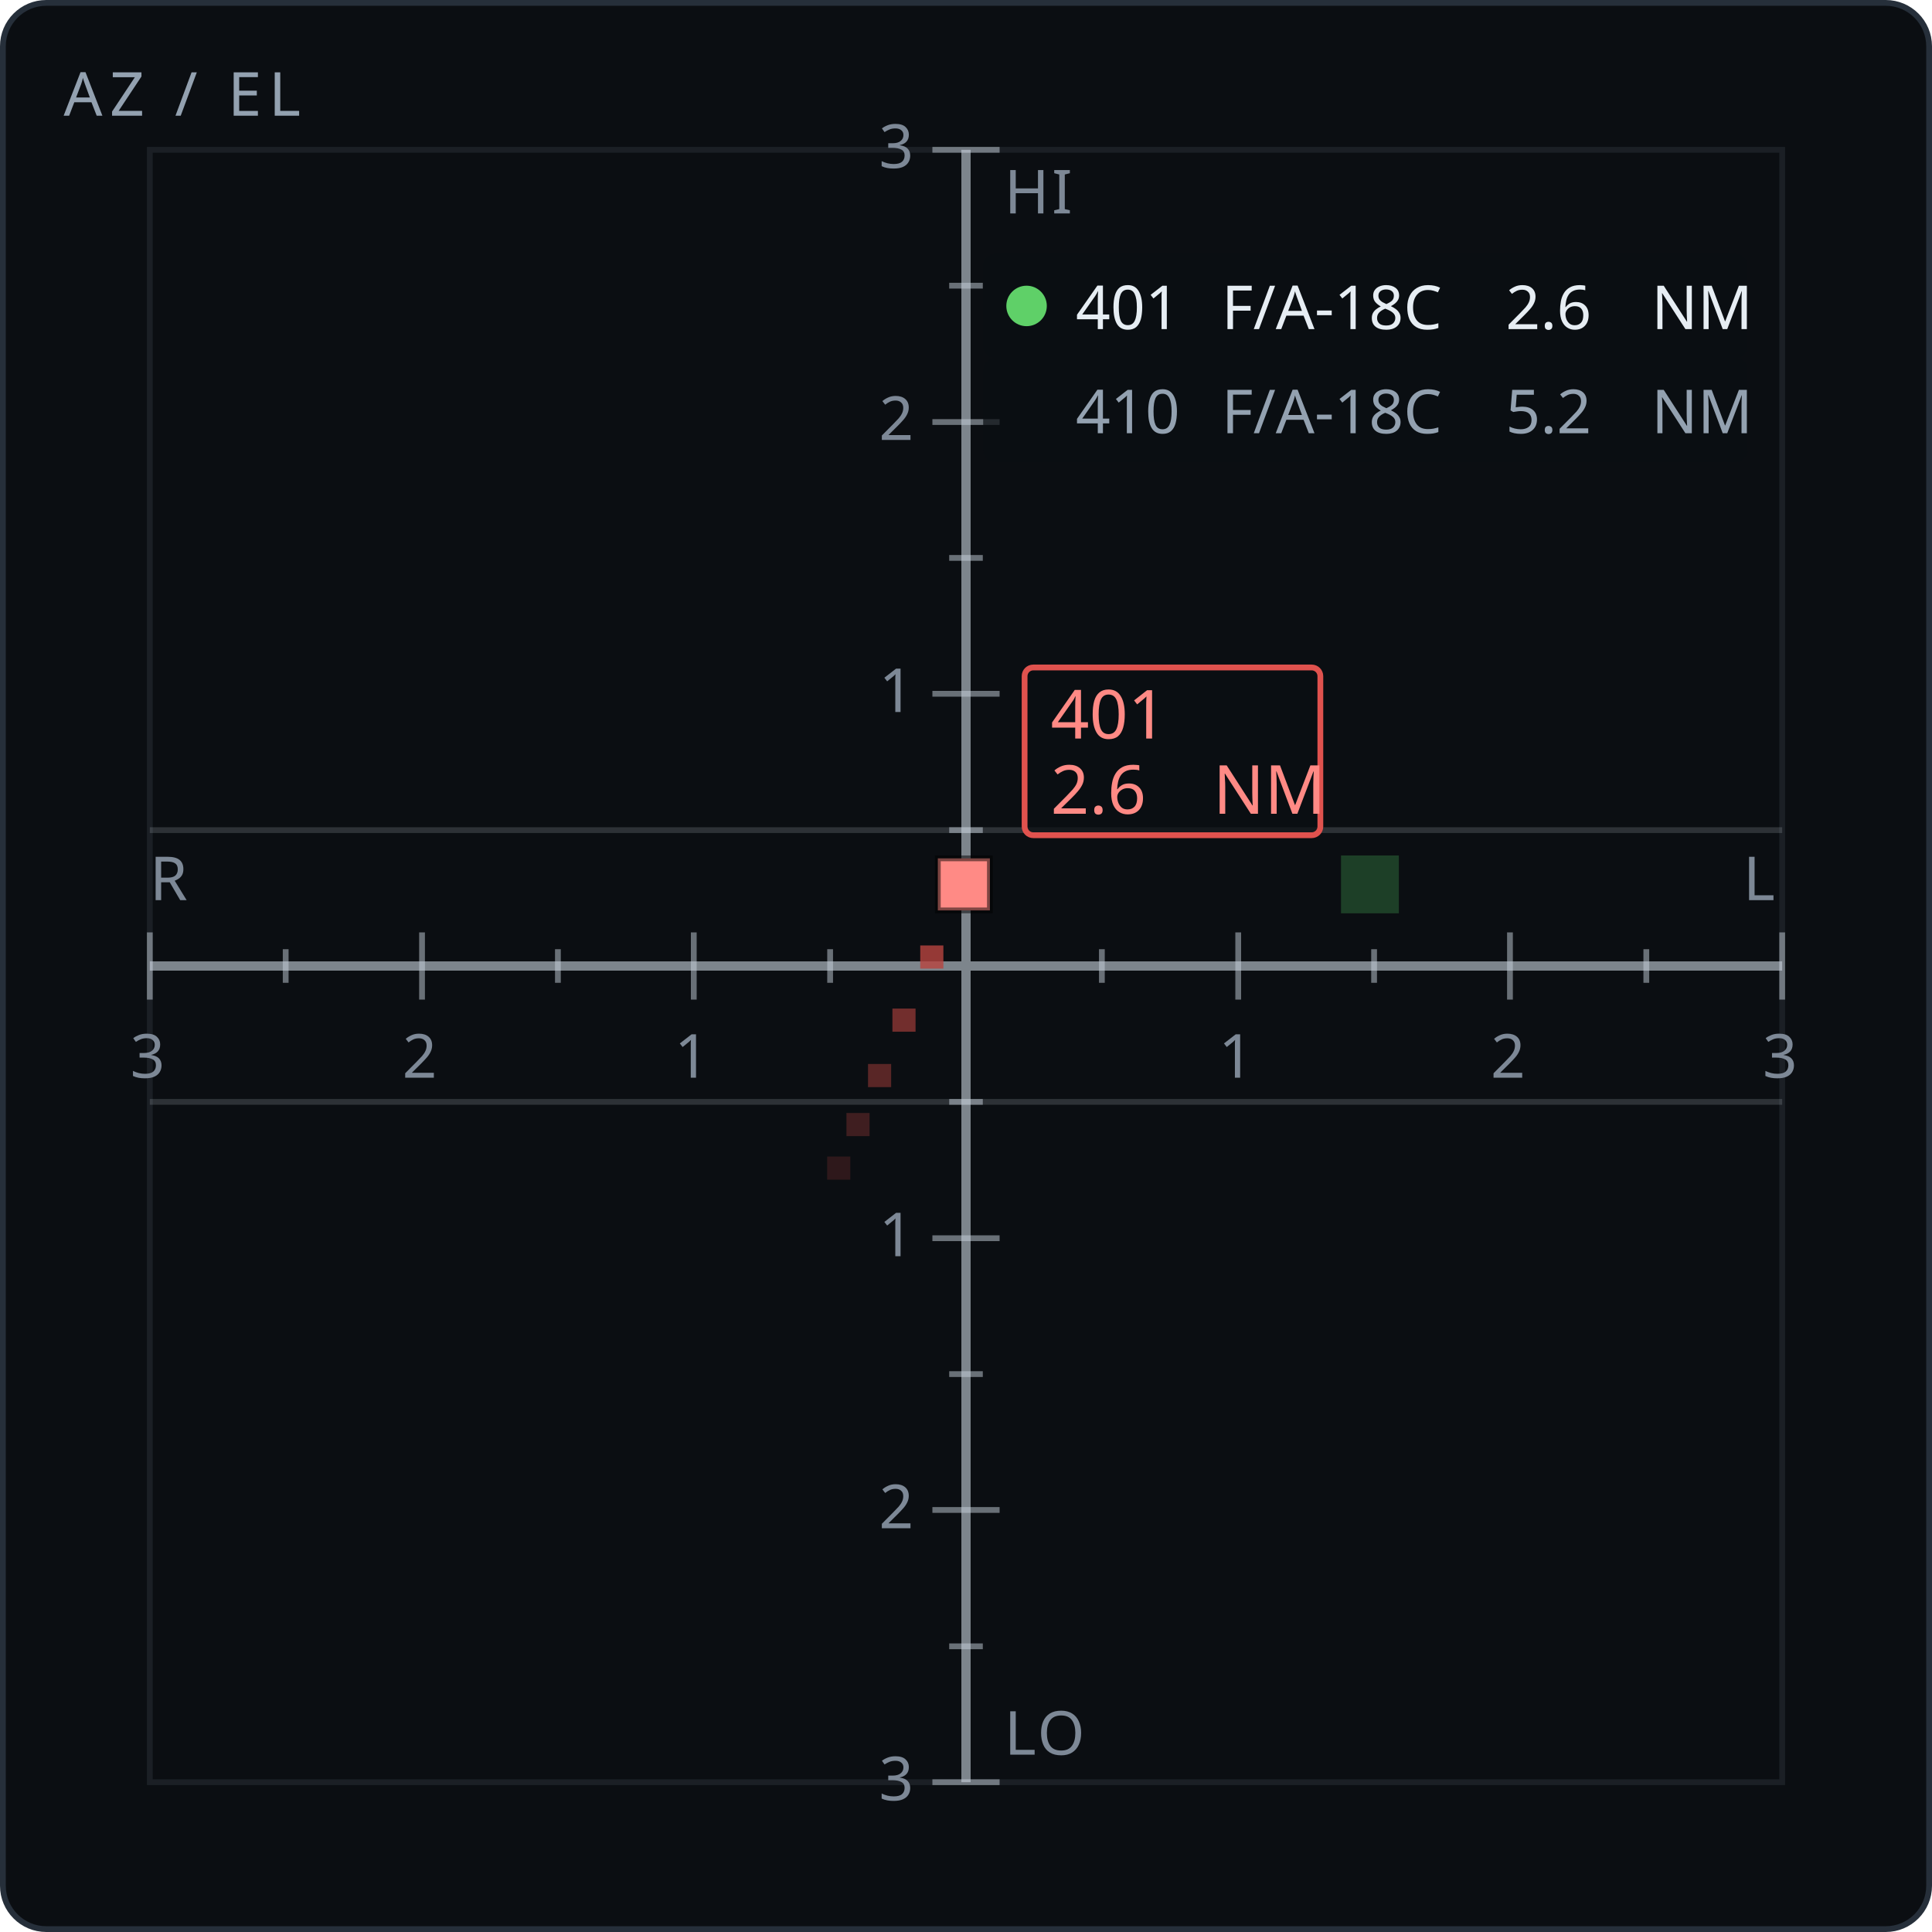
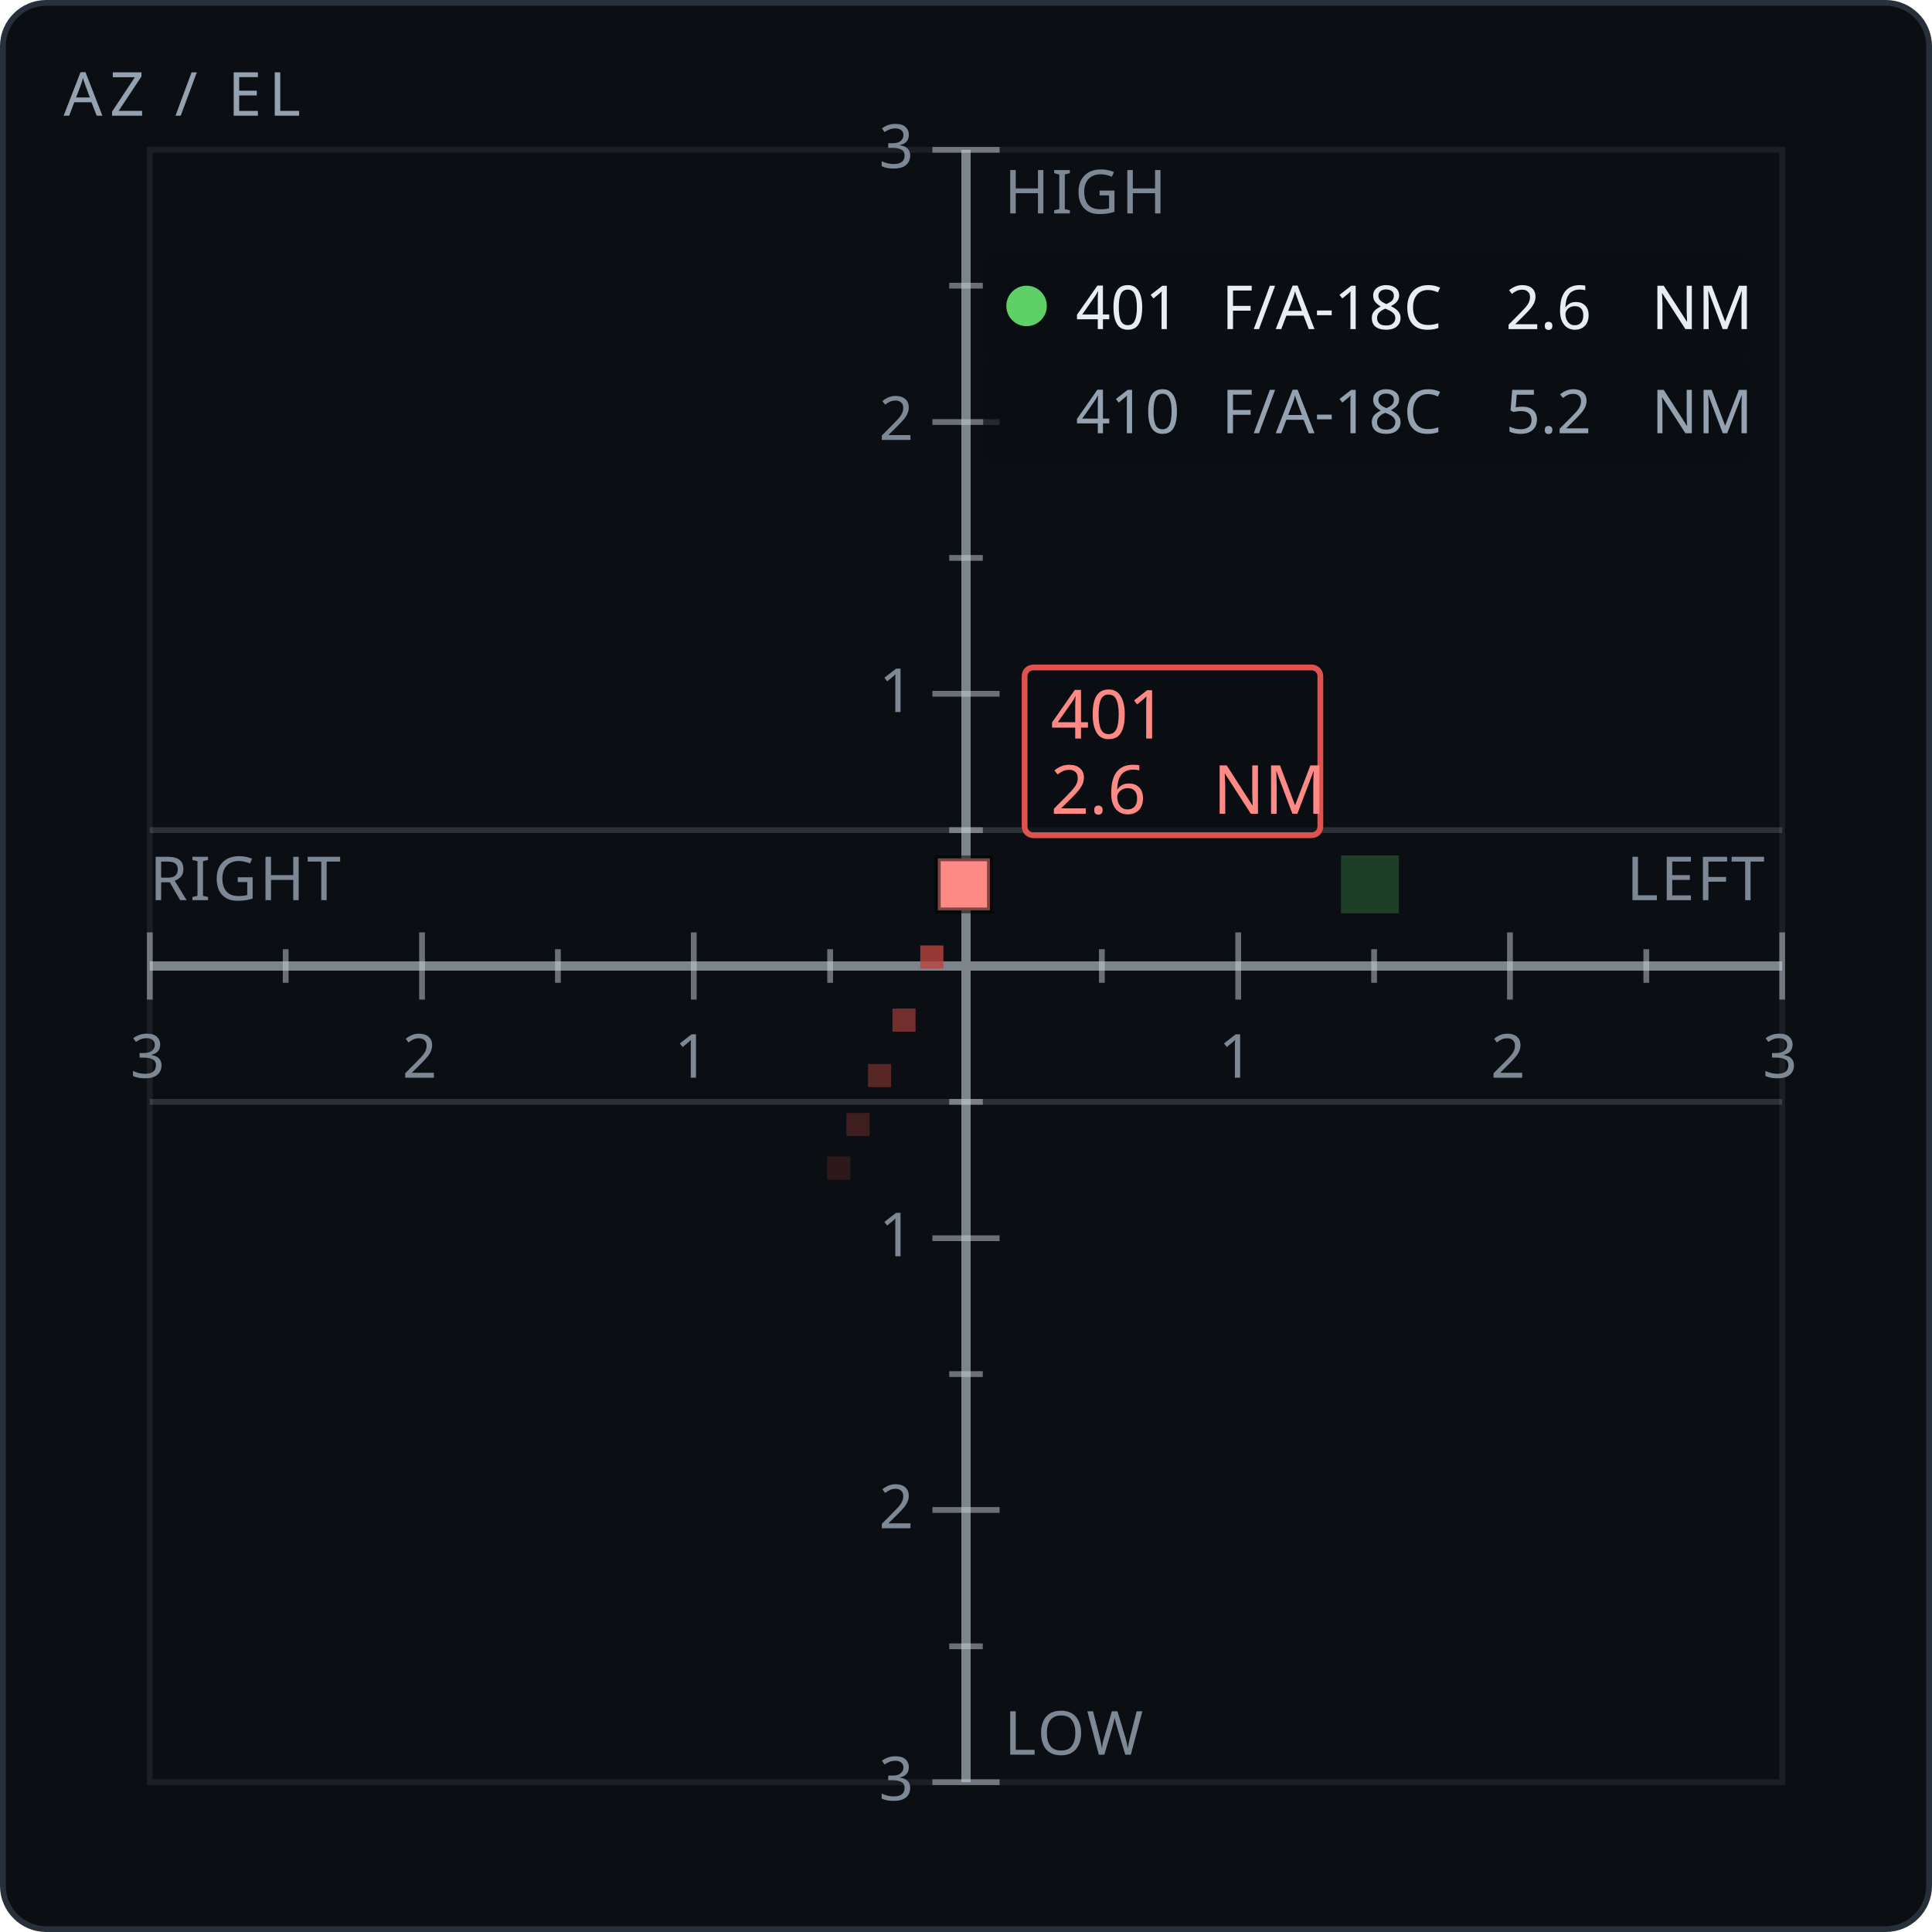
<svg xmlns="http://www.w3.org/2000/svg" width="334" height="334" viewBox="0 0 334 334" fill="none">
  <g id="Scope/AZ EL display / contact=conflict">
    <rect id="box" x="0.5" y="0.5" width="333" height="333" rx="7.5" fill="#0B0E12" stroke="#262F3A" stroke-width="1" />
    <g id="span.lbl" transform="translate(11 9)">
      <text id="AZ / EL" fill="#93A1B0" xml:space="preserve" style="white-space: pre" font-family="IBM Plex Mono" font-size="10.5" font-weight="400" letter-spacing="0.12em">
        <tspan x="0" y="11.01">AZ / EL</tspan>
      </text>
    </g>
    <g id="svg" transform="translate(1 1) scale(0.83)">
      <rect x="30" y="30" width="340" height="340" stroke="rgb(147, 161, 176)" fill="none" fill-opacity="1" fill-rule="nonzero" stroke-opacity="0.12" stroke-linecap="butt" stroke-linejoin="miter" stroke-miterlimit="4" opacity="1" stroke-width="1.205" />
      <path d="M370 171.7H30M370 228.3H30" stroke="rgb(201, 211, 221)" fill="none" fill-opacity="1" fill-rule="nonzero" stroke-opacity="0.18" stroke-linecap="butt" stroke-linejoin="miter" stroke-miterlimit="4" opacity="1" stroke-width="1.205" />
      <path d="M370 200H30M200 30V370" stroke="rgb(201, 211, 221)" stroke-opacity="0.6" stroke-width="1.928" fill="none" fill-opacity="1" fill-rule="nonzero" stroke-linecap="butt" stroke-linejoin="miter" stroke-miterlimit="4" opacity="1" />
      <path d="M370.0 193.0v14.0M341.7 196.5v7.0M313.3 193.0v14.0M285.0 196.5v7.0M256.7 193.0v14.0M228.3 196.5v7.0M171.7 196.5v7.0M143.3 193.0v14.0M115.0 196.5v7.0M86.7 193.0v14.0M58.3 196.5v7.0M30.0 193.0v14.0M193.0 370.0h14.0M196.5 341.7h7.0M193.0 313.3h14.0M196.5 285.0h7.0M193.0 256.7h14.0M196.5 228.3h7.0M196.5 171.7h7.0M193.0 143.3h14.0M196.5 115.0h7.0M193.0 86.7h14.0M196.5 58.3h7.0M193.0 30.0h14.0" stroke="rgb(201, 211, 221)" stroke-opacity="0.5" fill="none" fill-opacity="1" fill-rule="nonzero" stroke-linecap="butt" stroke-linejoin="miter" stroke-miterlimit="4" opacity="1" stroke-width="1.205" />
      <line x1="199.6" y1="183.0" x2="202.0" y2="182.3" stroke="rgb(255, 138, 133)" stroke-width="2.169" stroke-linecap="round" fill="rgb(0, 0, 0)" fill-opacity="1" fill-rule="nonzero" stroke-opacity="1" stroke-linejoin="miter" stroke-miterlimit="4" opacity="1" />
    </g>
    <g id="div" transform="translate(1 1)">
      <g id="span.mono" transform="translate(303.73 174.3)">
        <text id="3" fill="#7D8896" xml:space="preserve" style="white-space: pre" font-family="IBM Plex Mono" font-size="10.5" font-weight="400" letter-spacing="0.04em">
          <tspan x="0" y="11.01">3</tspan>
        </text>
      </g>
      <g id="span.mono" transform="translate(256.7 174.3)">
        <text id="2" fill="#7D8896" xml:space="preserve" style="white-space: pre" font-family="IBM Plex Mono" font-size="10.5" font-weight="400" letter-spacing="0.04em">
          <tspan x="0" y="11.01">2</tspan>
        </text>
      </g>
      <g id="span.mono" transform="translate(209.66 174.3)">
        <text id="1" fill="#7D8896" xml:space="preserve" style="white-space: pre" font-family="IBM Plex Mono" font-size="10.5" font-weight="400" letter-spacing="0.04em">
          <tspan x="0" y="11.01">1</tspan>
        </text>
      </g>
      <g id="span.mono" transform="translate(115.59 174.3)">
        <text id="1" fill="#7D8896" xml:space="preserve" style="white-space: pre" font-family="IBM Plex Mono" font-size="10.5" font-weight="400" letter-spacing="0.04em">
          <tspan x="0" y="11.01">1</tspan>
        </text>
      </g>
      <g id="span.mono" transform="translate(68.55 174.3)">
        <text id="2" fill="#7D8896" xml:space="preserve" style="white-space: pre" font-family="IBM Plex Mono" font-size="10.5" font-weight="400" letter-spacing="0.04em">
          <tspan x="0" y="11.01">2</tspan>
        </text>
      </g>
      <g id="span.mono" transform="translate(21.52 174.3)">
        <text id="3" fill="#7D8896" xml:space="preserve" style="white-space: pre" font-family="IBM Plex Mono" font-size="10.5" font-weight="400" letter-spacing="0.04em">
          <tspan x="0" y="11.01">3</tspan>
        </text>
      </g>
      <g id="span.mono" transform="translate(150.95 299.22)">
        <text id="3" fill="#7D8896" xml:space="preserve" style="white-space: pre" font-family="IBM Plex Mono" font-size="10.5" font-weight="400" letter-spacing="0.04em">
          <tspan x="0" y="11.01">3</tspan>
        </text>
      </g>
      <g id="span.mono" transform="translate(150.95 252.19)">
        <text id="2" fill="#7D8896" xml:space="preserve" style="white-space: pre" font-family="IBM Plex Mono" font-size="10.5" font-weight="400" letter-spacing="0.04em">
          <tspan x="0" y="11.01">2</tspan>
        </text>
      </g>
      <g id="span.mono" transform="translate(150.95 205.16)">
        <text id="1" fill="#7D8896" xml:space="preserve" style="white-space: pre" font-family="IBM Plex Mono" font-size="10.5" font-weight="400" letter-spacing="0.04em">
          <tspan x="0" y="11.01">1</tspan>
        </text>
      </g>
      <g id="span.mono" transform="translate(150.95 111.08)">
        <text id="1" fill="#7D8896" xml:space="preserve" style="white-space: pre" font-family="IBM Plex Mono" font-size="10.5" font-weight="400" letter-spacing="0.04em">
          <tspan x="0" y="11.01">1</tspan>
        </text>
      </g>
      <g id="span.mono" transform="translate(150.95 64.05)">
        <text id="2" fill="#7D8896" xml:space="preserve" style="white-space: pre" font-family="IBM Plex Mono" font-size="10.5" font-weight="400" letter-spacing="0.04em">
          <tspan x="0" y="11.01">2</tspan>
        </text>
      </g>
      <g id="span.mono" transform="translate(150.95 17.02)">
        <text id="3" fill="#7D8896" xml:space="preserve" style="white-space: pre" font-family="IBM Plex Mono" font-size="10.5" font-weight="400" letter-spacing="0.04em">
          <tspan x="0" y="11.01">3</tspan>
        </text>
      </g>
      <g id="span.mono" transform="translate(24.89 143.61)">
-         <text id="R" fill="#7D8896" xml:space="preserve" style="white-space: pre" font-family="IBM Plex Mono" font-size="10.5" font-weight="400" letter-spacing="0.04em">
-           <tspan x="0" y="11.01">R</tspan>
+         <text id="RIGHT" fill="#7D8896" xml:space="preserve" style="white-space: pre" font-family="IBM Plex Mono" font-size="10.5" font-weight="400" letter-spacing="0.04em">
+           <tspan x="0" y="11.01">RIGHT</tspan>
        </text>
      </g>
-       <g id="span.mono" transform="translate(300.36 143.61)">
-         <text id="L" fill="#7D8896" xml:space="preserve" style="white-space: pre" font-family="IBM Plex Mono" font-size="10.5" font-weight="400" letter-spacing="0.04em">
-           <tspan x="0" y="11.01">L</tspan>
+       <g id="span.mono" transform="translate(280.2 143.61)">
+         <text id="LEFT" fill="#7D8896" xml:space="preserve" style="white-space: pre" font-family="IBM Plex Mono" font-size="10.5" font-weight="400" letter-spacing="0.04em">
+           <tspan x="0" y="11.01">LEFT</tspan>
        </text>
      </g>
      <g id="span.mono" transform="translate(172.63 24.89)">
-         <text id="HI" fill="#7D8896" xml:space="preserve" style="white-space: pre" font-family="IBM Plex Mono" font-size="10.5" font-weight="400" letter-spacing="0.04em">
-           <tspan x="0" y="11.01">HI</tspan>
+         <text id="HIGH" fill="#7D8896" xml:space="preserve" style="white-space: pre" font-family="IBM Plex Mono" font-size="10.5" font-weight="400" letter-spacing="0.04em">
+           <tspan x="0" y="11.01">HIGH</tspan>
        </text>
      </g>
      <g id="span.mono" transform="translate(172.63 291.34)">
-         <text id="LO" fill="#7D8896" xml:space="preserve" style="white-space: pre" font-family="IBM Plex Mono" font-size="10.5" font-weight="400" letter-spacing="0.04em">
-           <tspan x="0" y="11.01">LO</tspan>
+         <text id="LOW" fill="#7D8896" xml:space="preserve" style="white-space: pre" font-family="IBM Plex Mono" font-size="10.5" font-weight="400" letter-spacing="0.04em">
+           <tspan x="0" y="11.01">LOW</tspan>
        </text>
      </g>
      <g id="span" transform="translate(230.83 146.89)" opacity="0.35">
        <rect id="fill" width="10" height="10" fill="#3E9A4C" />
      </g>
      <g id="span" transform="translate(158.09 162.45)" opacity="0.8">
        <rect id="fill" width="4" height="4" fill="#B8433F" />
      </g>
      <g id="span" transform="translate(153.28 173.36)" opacity="0.6">
        <rect id="fill" width="4" height="4" fill="#B8433F" />
      </g>
      <g id="span" transform="translate(149.06 182.94)" opacity="0.45">
        <rect id="fill" width="4" height="4" fill="#B8433F" />
      </g>
      <g id="span" transform="translate(145.33 191.41)" opacity="0.3">
        <rect id="fill" width="4" height="4" fill="#B8433F" />
      </g>
      <g id="span" transform="translate(142 198.94)" opacity="0.2">
        <rect id="fill" width="4" height="4" fill="#B8433F" />
      </g>
      <g id="span" transform="translate(160.63 146.89)">
        <rect id="box" x="0.5" y="0.5" width="9" height="9" fill="#FF8A85" stroke="#000000" stroke-opacity="0.5" stroke-width="1" />
      </g>
      <g id="span.mono" transform="translate(175.63 113.89)">
        <rect id="box" x="0.5" y="0.5" width="51.13" height="29" rx="1.5" fill="#0B0E12" fill-opacity="0.72" stroke="#E0524E" stroke-width="1" />
        <text id="401" fill="#FF8A85" xml:space="preserve" style="white-space: pre" font-family="IBM Plex Mono" font-size="11.7" font-weight="400" letter-spacing="0em">
          <tspan x="5" y="12.79">401</tspan>
        </text>
        <g id="div" transform="translate(5 15)">
          <text id="2.6" fill="#FF8A85" xml:space="preserve" style="white-space: pre" font-family="IBM Plex Mono" font-size="11.7" font-weight="400" letter-spacing="0em">
            <tspan x="0" y="10.79">2.6</tspan>
          </text>
          <text id="NM" fill="#FF8A85" xml:space="preserve" style="white-space: pre" font-family="IBM Plex Mono" font-size="11.7" font-weight="400" letter-spacing="0em">
            <tspan x="28.08" y="10.79">NM</tspan>
          </text>
        </g>
      </g>
      <g id="401" transform="translate(153.63 139.89)" />
      <g id="410" transform="translate(223.83 139.89)" />
    </g>
    <g id="AZ/EL tracks" transform="translate(169.97 43.89)">
      <g id="button">
        <rect id="fill" width="132.14" height="18" rx="2" fill="#0B0E12" fill-opacity="0.72" />
        <g id="span" transform="translate(4 5.5)">
          <rect id="fill" width="7" height="7" rx="3.5" fill="#5FD068" />
        </g>
        <g id="span" transform="translate(16 0)">
          <text id="401" fill="#E6EDF3" xml:space="preserve" style="white-space: pre" font-family="IBM Plex Mono" font-size="10.5" font-weight="400" letter-spacing="0em">
            <tspan x="0" y="13.01">401</tspan>
          </text>
          <text id="F/A-18C" fill="#E6EDF3" xml:space="preserve" style="white-space: pre" font-family="IBM Plex Mono" font-size="10.5" font-weight="400" letter-spacing="0em">
            <tspan x="25.22" y="13.01">F/A-18C</tspan>
          </text>
        </g>
        <g id="span" transform="translate(90.33 0)">
          <text id="2.6" fill="#E6EDF3" xml:space="preserve" style="white-space: pre" font-family="IBM Plex Mono" font-size="10.5" font-weight="400" letter-spacing="0em">
            <tspan x="0" y="13.01">2.6</tspan>
          </text>
          <text id="NM" fill="#E6EDF3" xml:space="preserve" style="white-space: pre" font-family="IBM Plex Mono" font-size="10.5" font-weight="400" letter-spacing="0em">
            <tspan x="25.21" y="13.01">NM</tspan>
          </text>
        </g>
      </g>
      <g id="button" transform="translate(0 18)">
        <rect id="fill" width="132.14" height="18" rx="2" fill="#0B0E12" fill-opacity="0.72" />
        <g id="span" transform="translate(4 5.5)" />
        <g id="span" transform="translate(16 0)">
          <text id="410" fill="#93A1B0" xml:space="preserve" style="white-space: pre" font-family="IBM Plex Mono" font-size="10.5" font-weight="400" letter-spacing="0em">
            <tspan x="0" y="13.01">410</tspan>
          </text>
          <text id="F/A-18C" fill="#93A1B0" xml:space="preserve" style="white-space: pre" font-family="IBM Plex Mono" font-size="10.5" font-weight="400" letter-spacing="0em">
            <tspan x="25.22" y="13.01">F/A-18C</tspan>
          </text>
        </g>
        <g id="span" transform="translate(90.33 0)">
          <text id="5.2" fill="#93A1B0" xml:space="preserve" style="white-space: pre" font-family="IBM Plex Mono" font-size="10.5" font-weight="400" letter-spacing="0em">
            <tspan x="0" y="13.01">5.2</tspan>
          </text>
          <text id="NM" fill="#93A1B0" xml:space="preserve" style="white-space: pre" font-family="IBM Plex Mono" font-size="10.5" font-weight="400" letter-spacing="0em">
            <tspan x="25.21" y="13.01">NM</tspan>
          </text>
        </g>
      </g>
      <g id="div" transform="translate(0 36)" />
    </g>
  </g>
</svg>
